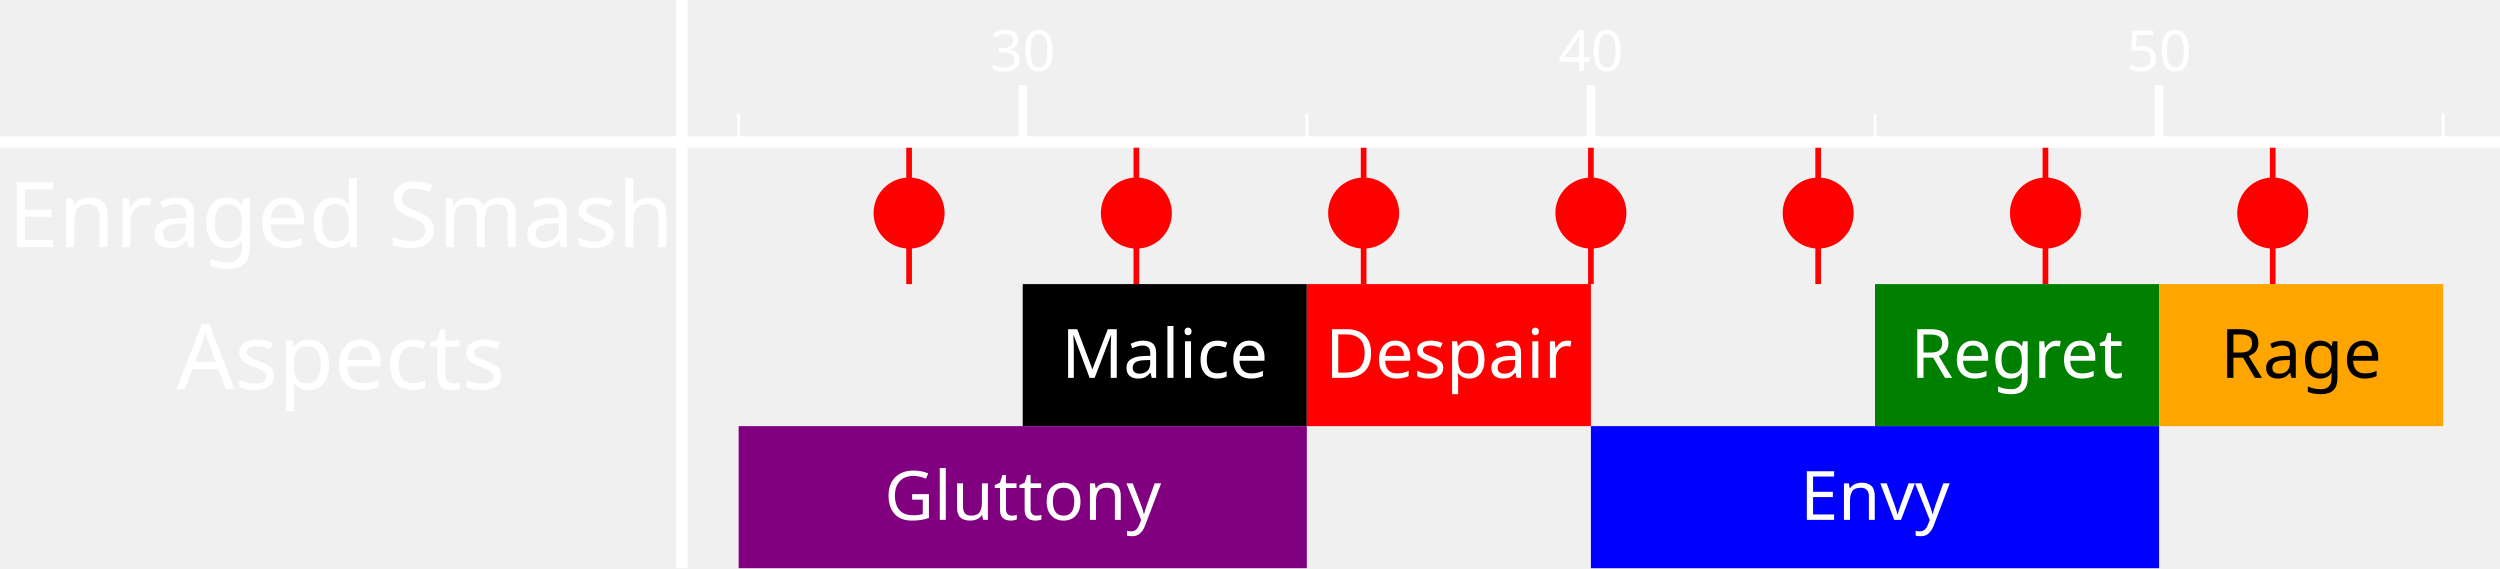
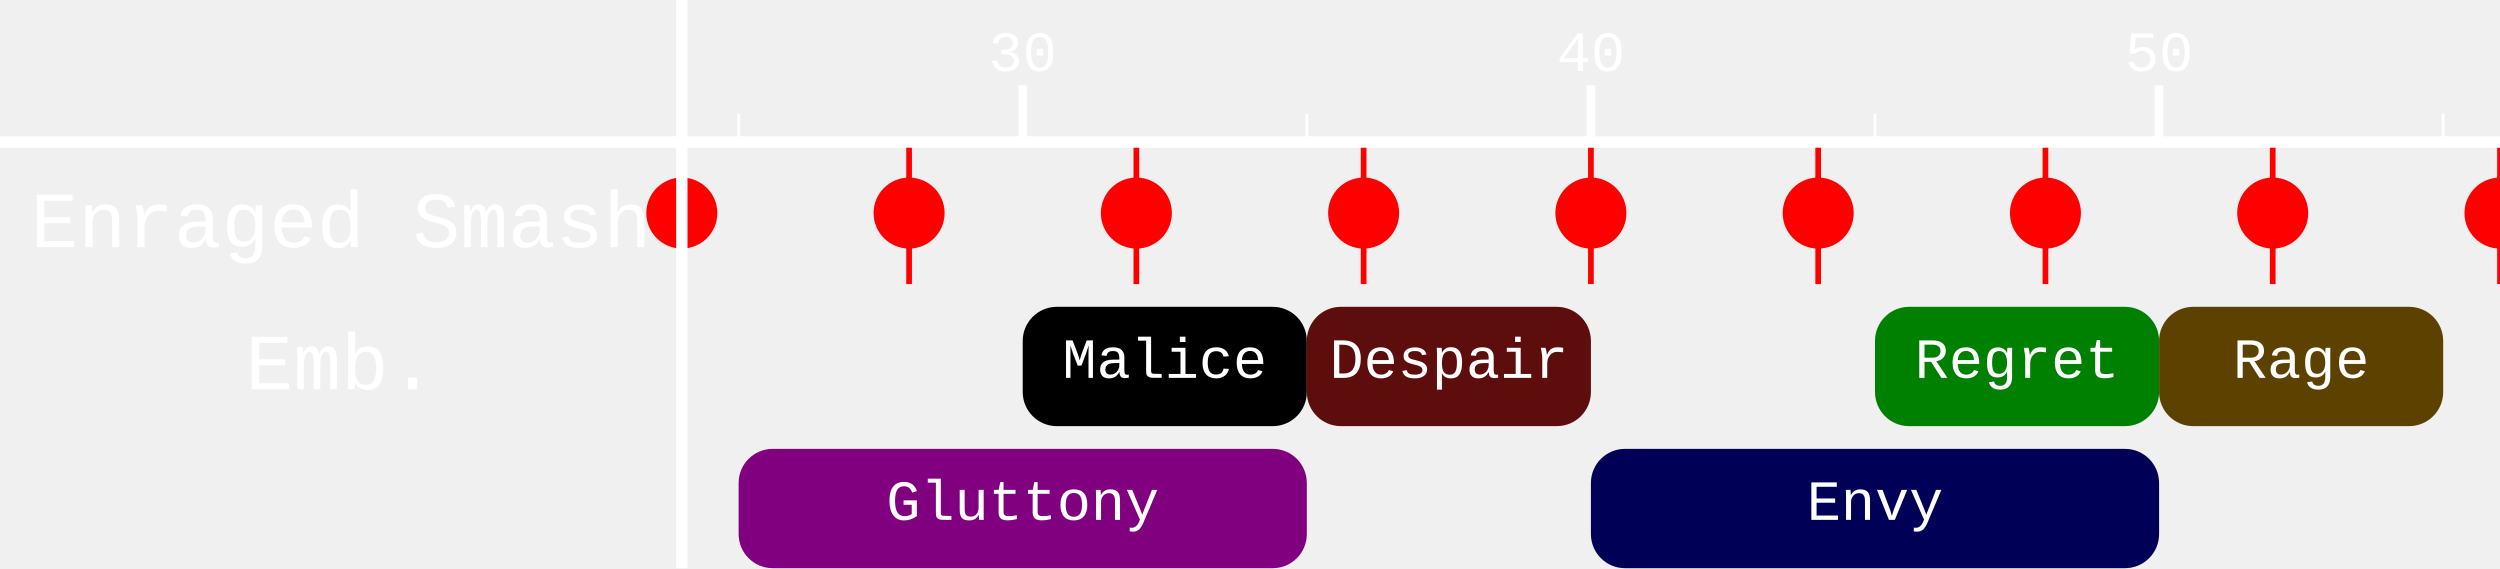
<svg xmlns="http://www.w3.org/2000/svg" width="440" height="100" viewBox="0 0 440 100">
  <defs>
</defs>
-   <text x="60.0" y="43.5" font-size="16" fill="white" style="font-family:Segoe UI;text-anchor:middle">Enraged Smash</text>
+   <text x="60.0" y="43.5" font-size="14" fill="white" style="font-family:Courier New, monospace;text-anchor:middle">Enraged Smash</text>
+   <circle cx="120" cy="37.5" r="6.25" fill="red" />
+   <path d="M120,25 L120,50" stroke="red" rx="6" ry="6" />
  <circle cx="160" cy="37.5" r="6.25" fill="red" />
-   <path d="M160,25 L160,50" stroke="red" />
+   <path d="M160,25 L160,50" stroke="red" rx="6" ry="6" />
  <circle cx="200" cy="37.5" r="6.25" fill="red" />
-   <path d="M200,25 L200,50" stroke="red" />
+   <path d="M200,25 L200,50" stroke="red" rx="6" ry="6" />
  <circle cx="240" cy="37.5" r="6.25" fill="red" />
-   <path d="M240,25 L240,50" stroke="red" />
+   <path d="M240,25 L240,50" stroke="red" rx="6" ry="6" />
  <circle cx="280" cy="37.5" r="6.25" fill="red" />
-   <path d="M280,25 L280,50" stroke="red" />
+   <path d="M280,25 L280,50" stroke="red" rx="6" ry="6" />
  <circle cx="320" cy="37.5" r="6.25" fill="red" />
-   <path d="M320,25 L320,50" stroke="red" />
+   <path d="M320,25 L320,50" stroke="red" rx="6" ry="6" />
  <circle cx="360" cy="37.5" r="6.25" fill="red" />
-   <path d="M360,25 L360,50" stroke="red" />
+   <path d="M360,25 L360,50" stroke="red" rx="6" ry="6" />
  <circle cx="400" cy="37.5" r="6.25" fill="red" />
-   <path d="M400,25 L400,50" stroke="red" />
-   <text x="60.0" y="68.5" font-size="16" fill="white" style="font-family:Segoe UI;text-anchor:middle">Aspects</text>
-   <rect x="180" y="50" width="50" height="25" fill="black" />
-   <text x="205.0" y="66.5" font-size="12" fill="white" style="font-family:Segoe UI;text-anchor:middle">Malice</text>
-   <rect x="230" y="50" width="50" height="25" fill="red" />
-   <text x="255.0" y="66.5" font-size="12" fill="white" style="font-family:Segoe UI;text-anchor:middle">Despair</text>
-   <rect x="330" y="50" width="50" height="25" fill="green" />
-   <text x="355.0" y="66.5" font-size="12" fill="white" style="font-family:Segoe UI;text-anchor:middle">Regret</text>
-   <rect x="380" y="50" width="50" height="25" fill="orange" />
-   <text x="405.0" y="66.5" font-size="12" fill="black" style="font-family:Segoe UI;text-anchor:middle">Rage</text>
-   <text x="60.0" y="93.5" font-size="16" fill="white" style="font-family:Segoe UI;text-anchor:middle" />
-   <rect x="130" y="75" width="100" height="25" fill="purple" />
-   <text x="180.0" y="91.5" font-size="12" fill="white" style="font-family:Segoe UI;text-anchor:middle">Gluttony</text>
-   <rect x="280" y="75" width="100" height="25" fill="blue" />
-   <text x="330.0" y="91.5" font-size="12" fill="white" style="font-family:Segoe UI;text-anchor:middle">Envy</text>
+   <path d="M400,25 L400,50" stroke="red" rx="6" ry="6" />
+   <circle cx="440" cy="37.5" r="6.25" fill="red" />
+   <path d="M440,25 L440,50" stroke="red" rx="6" ry="6" />
+   <circle cx="480" cy="37.5" r="6.25" fill="red" />
+   <path d="M480,25 L480,50" stroke="red" rx="6" ry="6" />
+   <circle cx="520" cy="37.5" r="6.25" fill="red" />
+   <path d="M520,25 L520,50" stroke="red" rx="6" ry="6" />
+   <circle cx="560" cy="37.5" r="6.25" fill="red" />
+   <path d="M560,25 L560,50" stroke="red" rx="6" ry="6" />
+   <text x="60.0" y="68.5" font-size="14" fill="white" style="font-family:Courier New, monospace;text-anchor:middle">Emb.</text>
+   <rect x="180" y="54" width="50" height="21" fill="black" rx="6" ry="6" />
+   <text x="205.0" y="66.5" font-size="10" fill="white" style="font-family: Courier New, monospace;text-anchor:middle">Malice</text>
+   <rect x="230" y="54" width="50" height="21" fill="#5e0d0d" rx="6" ry="6" />
+   <text x="255.0" y="66.5" font-size="10" fill="white" style="font-family: Courier New, monospace;text-anchor:middle">Despair</text>
+   <rect x="330" y="54" width="50" height="21" fill="green" rx="6" ry="6" />
+   <text x="355.0" y="66.5" font-size="10" fill="white" style="font-family: Courier New, monospace;text-anchor:middle">Regret</text>
+   <rect x="380" y="54" width="50" height="21" fill="#5d4100" rx="6" ry="6" />
+   <text x="405.0" y="66.5" font-size="10" fill="white" style="font-family: Courier New, monospace;text-anchor:middle">Rage</text>
+   <text x="60.0" y="93.5" font-size="14" fill="white" style="font-family:Courier New, monospace;text-anchor:middle" />
+   <rect x="130" y="79" width="100" height="21" fill="purple" rx="6" ry="6" />
+   <text x="180.0" y="91.5" font-size="10" fill="white" style="font-family: Courier New, monospace;text-anchor:middle">Gluttony</text>
+   <rect x="280" y="79" width="100" height="21" fill="#000156" rx="6" ry="6" />
+   <text x="330.0" y="91.5" font-size="10" fill="white" style="font-family: Courier New, monospace;text-anchor:middle">Envy</text>
  <path d="M0,25 L440,25" stroke="white" stroke-width="2" />
  <path d="M120,0 L120,100" stroke="white" stroke-width="2" />
  <path d="M130,20.0 L130,25" stroke="white" stroke-width="0.5" />
  <path d="M140,22.5 L140,white" stroke="white" stroke-width="0.3" />
  <path d="M150,22.5 L150,white" stroke="white" stroke-width="0.3" />
  <path d="M160,22.5 L160,white" stroke="white" stroke-width="0.3" />
  <path d="M170,22.5 L170,white" stroke="white" stroke-width="0.3" />
  <path d="M180,15.0 L180,25" stroke="white" stroke-width="1.5" />
-   <text x="180.0" y="12.5" font-size="10" fill="white" style="font-family:Segoe UI;text-anchor:middle">30</text>
+   <text x="180.0" y="12.5" font-size="10" fill="white" style="font-family:Courier New, monospace;text-anchor:middle">30</text>
  <path d="M190,22.5 L190,white" stroke="white" stroke-width="0.3" />
  <path d="M200,22.5 L200,white" stroke="white" stroke-width="0.3" />
  <path d="M210,22.5 L210,white" stroke="white" stroke-width="0.3" />
  <path d="M220,22.5 L220,white" stroke="white" stroke-width="0.3" />
  <path d="M230,20.0 L230,25" stroke="white" stroke-width="0.5" />
  <path d="M240,22.5 L240,white" stroke="white" stroke-width="0.3" />
  <path d="M250,22.5 L250,white" stroke="white" stroke-width="0.3" />
  <path d="M260,22.5 L260,white" stroke="white" stroke-width="0.3" />
  <path d="M270,22.5 L270,white" stroke="white" stroke-width="0.3" />
  <path d="M280,15.0 L280,25" stroke="white" stroke-width="1.5" />
-   <text x="280.0" y="12.5" font-size="10" fill="white" style="font-family:Segoe UI;text-anchor:middle">40</text>
+   <text x="280.0" y="12.5" font-size="10" fill="white" style="font-family:Courier New, monospace;text-anchor:middle">40</text>
  <path d="M290,22.5 L290,white" stroke="white" stroke-width="0.3" />
  <path d="M300,22.5 L300,white" stroke="white" stroke-width="0.3" />
  <path d="M310,22.5 L310,white" stroke="white" stroke-width="0.3" />
  <path d="M320,22.5 L320,white" stroke="white" stroke-width="0.3" />
  <path d="M330,20.0 L330,25" stroke="white" stroke-width="0.5" />
  <path d="M340,22.5 L340,white" stroke="white" stroke-width="0.3" />
  <path d="M350,22.5 L350,white" stroke="white" stroke-width="0.3" />
  <path d="M360,22.5 L360,white" stroke="white" stroke-width="0.3" />
  <path d="M370,22.5 L370,white" stroke="white" stroke-width="0.3" />
  <path d="M380,15.0 L380,25" stroke="white" stroke-width="1.5" />
-   <text x="380.0" y="12.5" font-size="10" fill="white" style="font-family:Segoe UI;text-anchor:middle">50</text>
+   <text x="380.0" y="12.5" font-size="10" fill="white" style="font-family:Courier New, monospace;text-anchor:middle">50</text>
  <path d="M390,22.5 L390,white" stroke="white" stroke-width="0.3" />
  <path d="M400,22.5 L400,white" stroke="white" stroke-width="0.3" />
  <path d="M410,22.5 L410,white" stroke="white" stroke-width="0.3" />
  <path d="M420,22.5 L420,white" stroke="white" stroke-width="0.3" />
  <path d="M430,20.0 L430,25" stroke="white" stroke-width="0.5" />
</svg>
